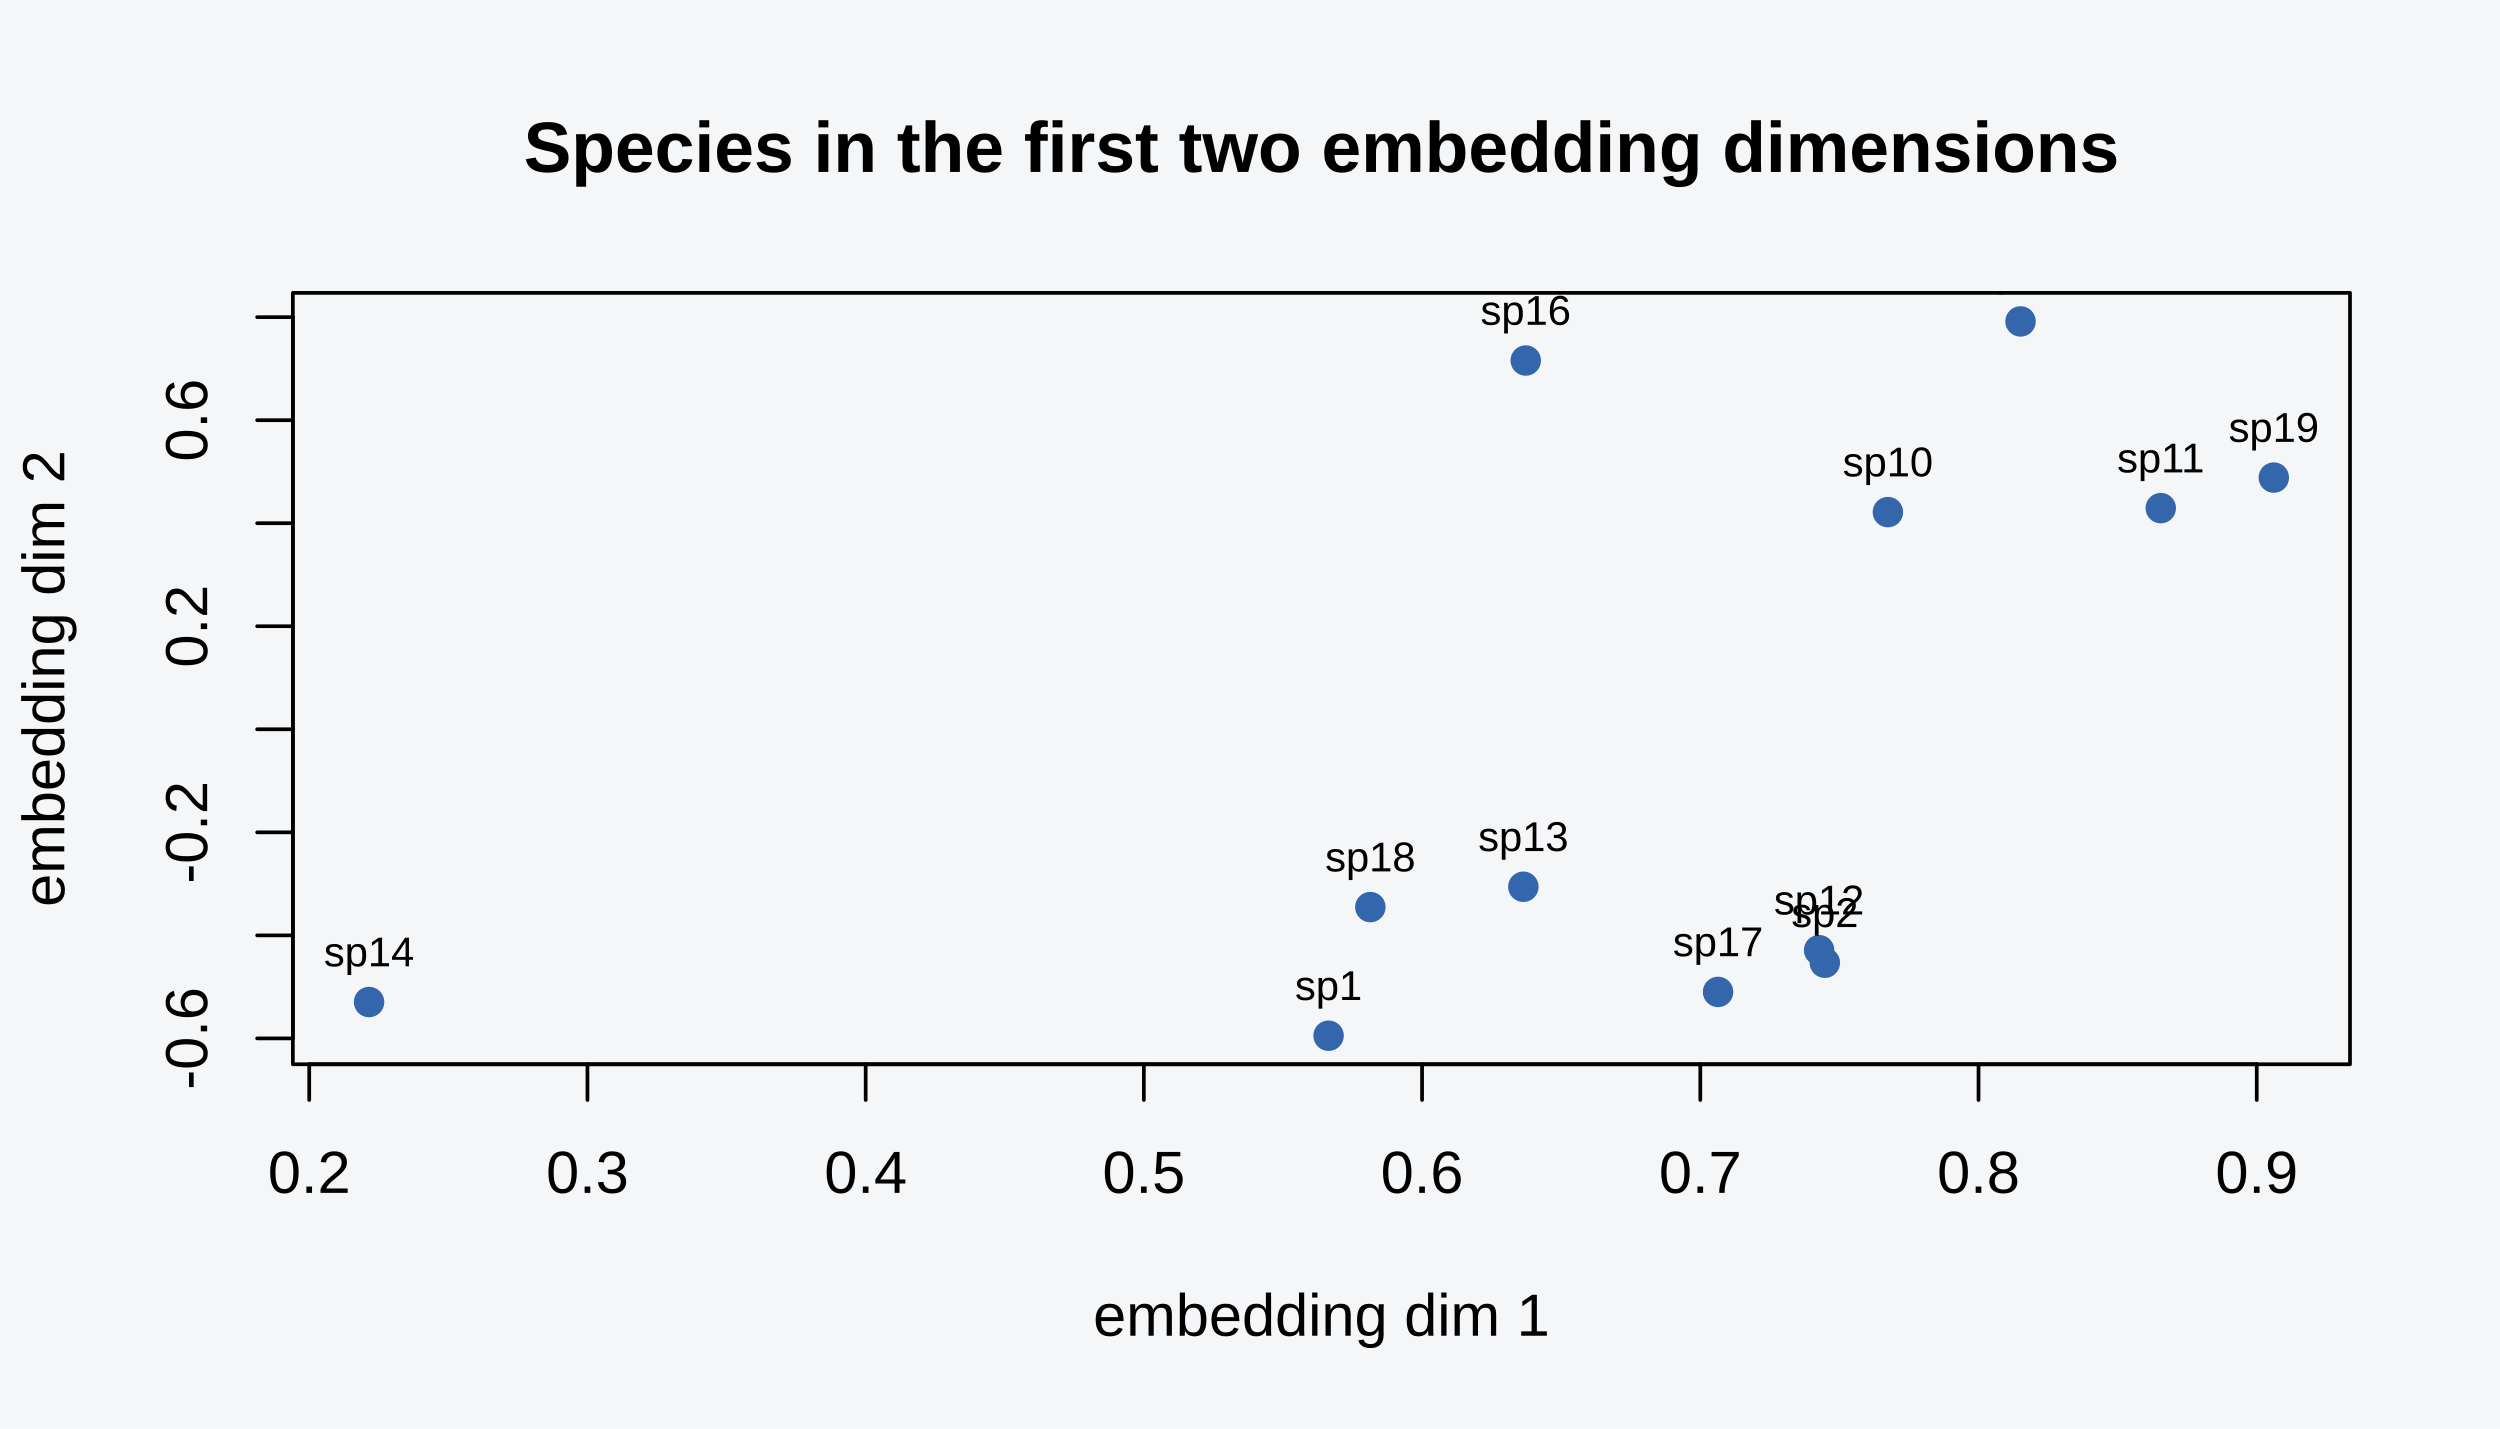
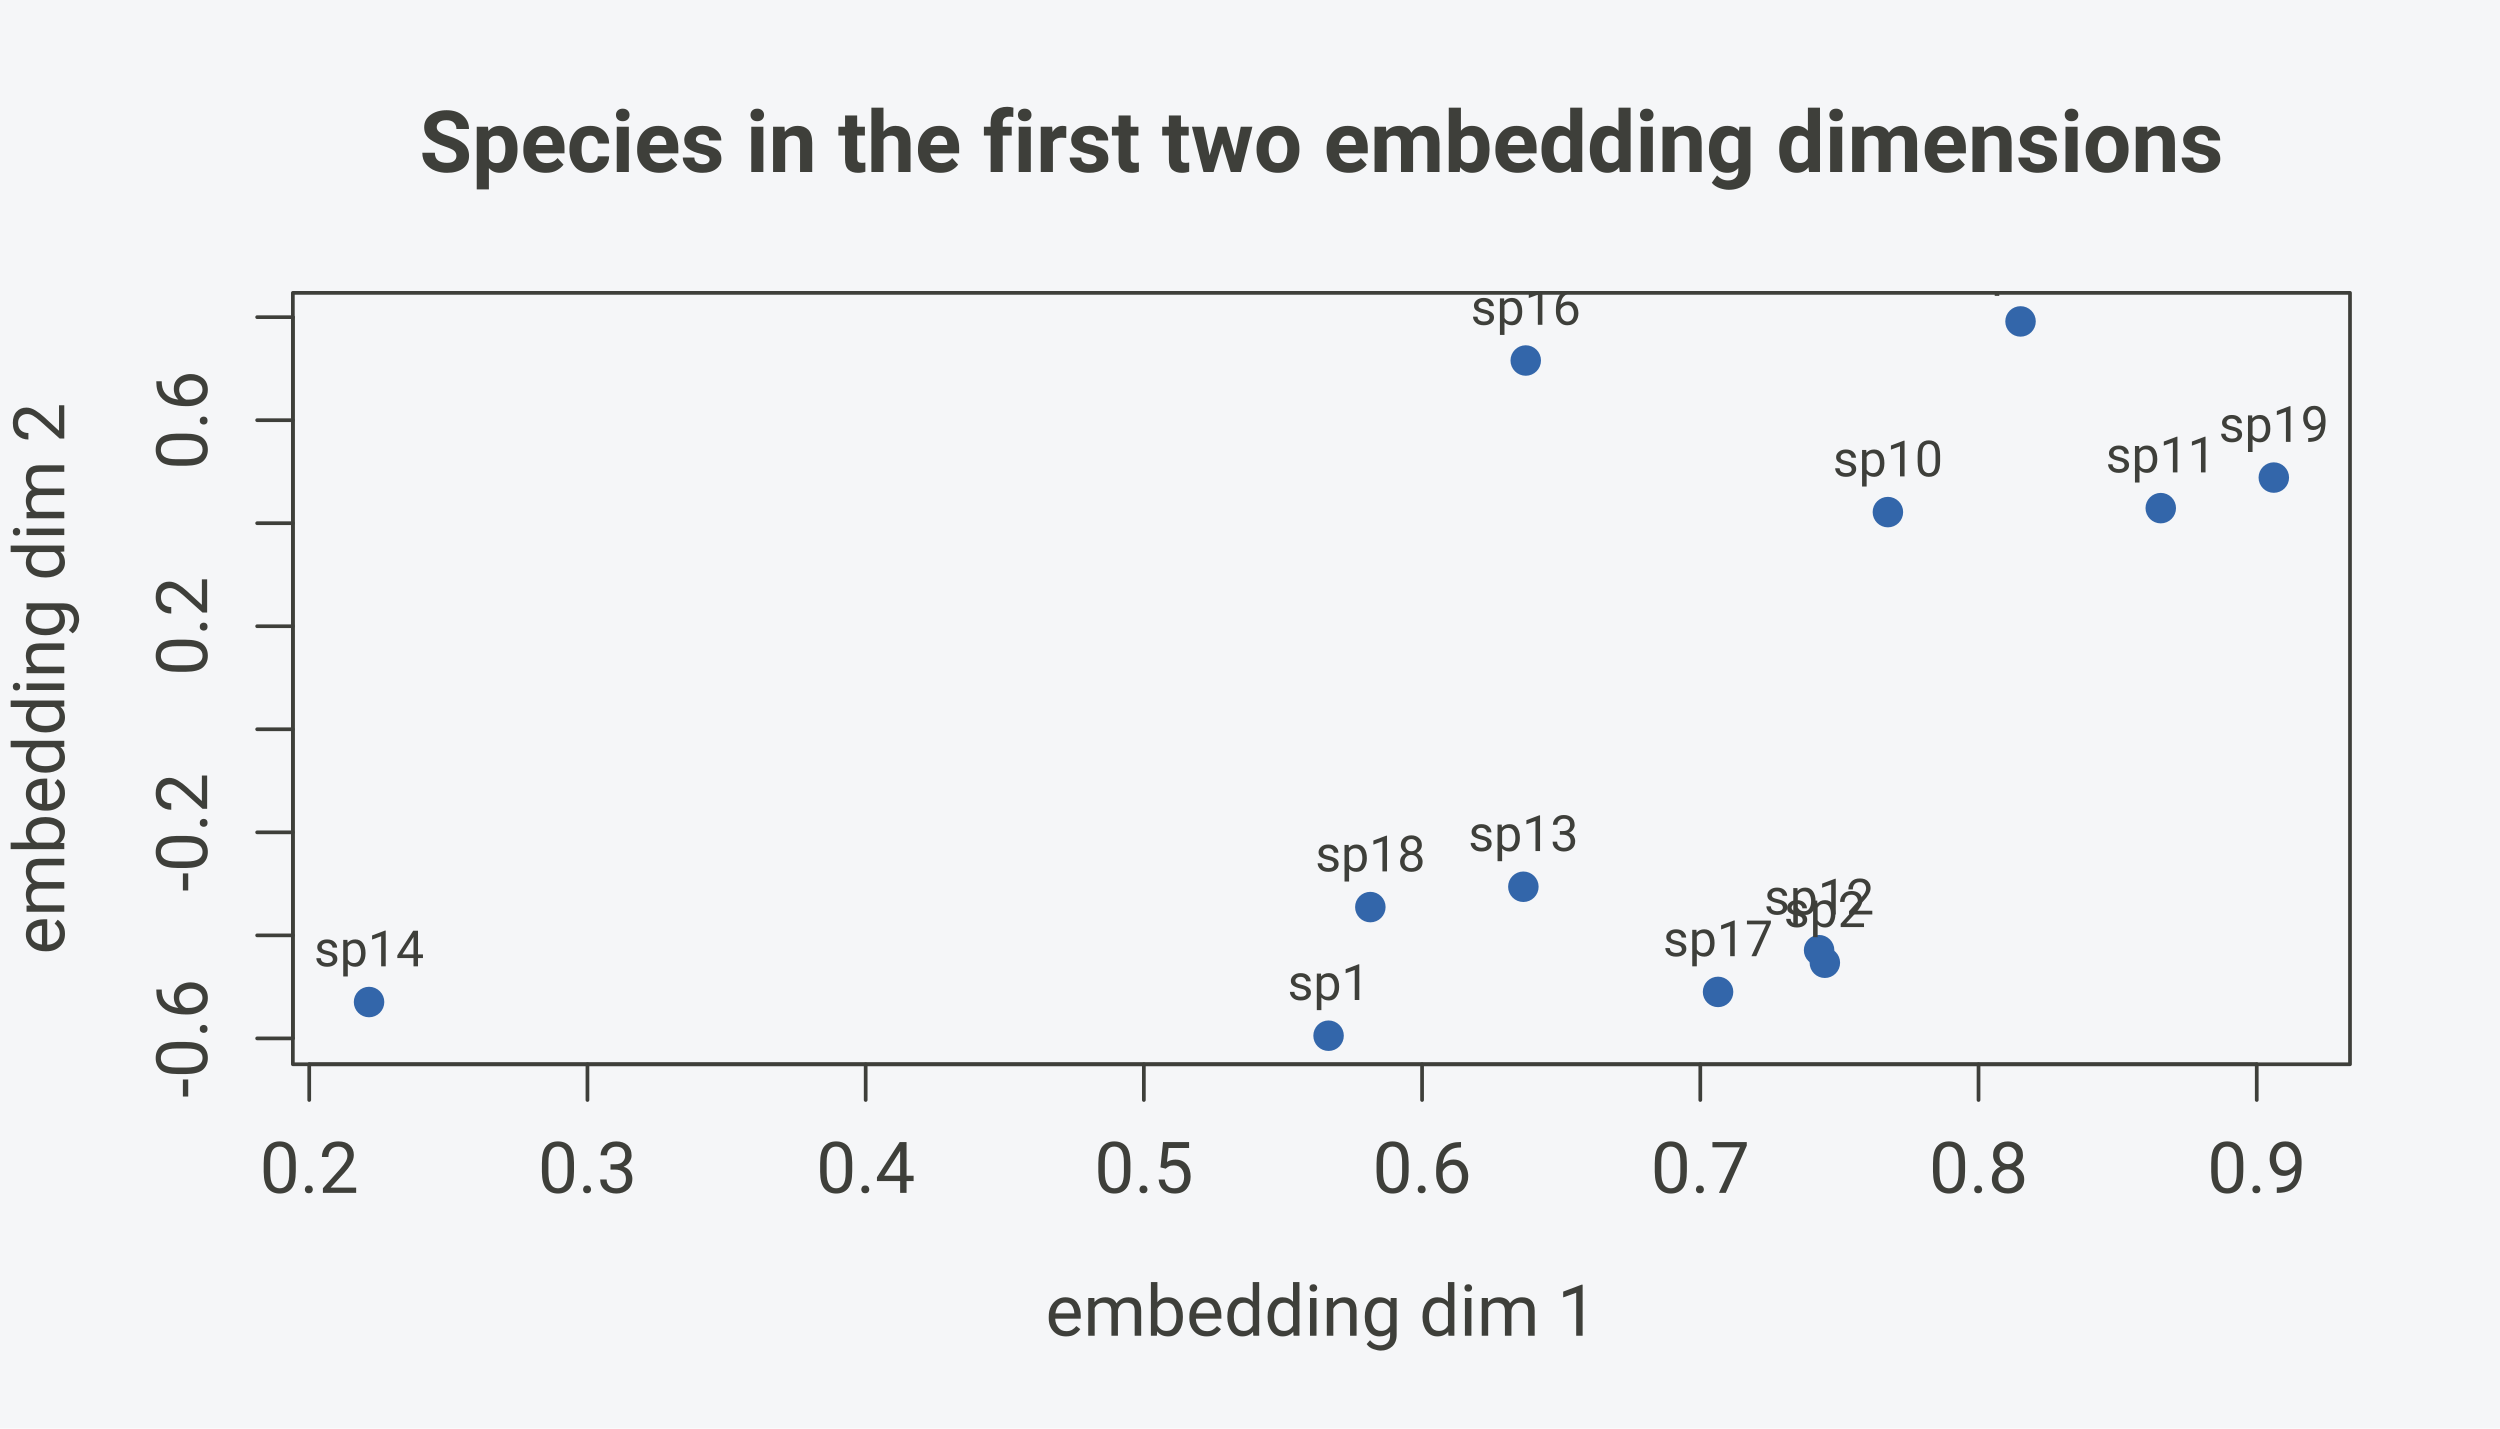
<svg xmlns="http://www.w3.org/2000/svg" width="504.00pt" height="288.00pt" viewBox="0 0 504.00 288.00">
  <g class="svglite">
    <defs>
      <style type="text/css">
-     .svglite line, .svglite polyline, .svglite polygon, .svglite path, .svglite rect, .svglite circle {
+     /* theme-aware-processed */
+     .svglite line, .svglite polyline, .svglite polygon, .svglite path, .svglite circle {
      fill: none;
-       stroke: #000000;
+       stroke: #3E3F3A;
+       stroke-linecap: round;
+       stroke-linejoin: round;
+       stroke-miterlimit: 10.00;
+     }
+     .svglite &gt; g &gt; rect {
+       fill: none;
+       stroke: #3E3F3A;
      stroke-linecap: round;
      stroke-linejoin: round;
      stroke-miterlimit: 10.00;
    }
    .svglite text {
      white-space: pre;
+       fill: #3E3F3A;
    }
    .svglite g.glyphgroup path {
      fill: inherit;
      stroke: none;
    }
  </style>
    </defs>
    <rect width="100%" height="100%" style="stroke: none; fill: #F5F6F8;" />
    <defs>
      <clipPath id="cpMC4wMHw1MDQuMDB8MC4wMHwyODguMDA=">
        <rect x="0.00" y="0.00" width="504.00" height="288.00" />
      </clipPath>
    </defs>
    <g clip-path="url(#cpMC4wMHw1MDQuMDB8MC4wMHwyODguMDA=)">
</g>
    <defs>
      <clipPath id="cpNTkuMDR8NDczLjc2fDU5LjA0fDIxNC41Ng==">
        <rect x="59.04" y="59.04" width="414.72" height="155.52" />
      </clipPath>
    </defs>
    <g clip-path="url(#cpNTkuMDR8NDczLjc2fDU5LjA0fDIxNC41Ng==)">
      <circle cx="267.84" cy="208.80" r="2.70" style="stroke-width: 0.75; stroke: #3366AA; fill: #3366AA;" />
      <circle cx="380.60" cy="103.24" r="2.70" style="stroke-width: 0.75; stroke: #3366AA; fill: #3366AA;" />
      <circle cx="435.61" cy="102.44" r="2.70" style="stroke-width: 0.75; stroke: #3366AA; fill: #3366AA;" />
      <circle cx="366.73" cy="191.56" r="2.70" style="stroke-width: 0.75; stroke: #3366AA; fill: #3366AA;" />
      <circle cx="307.11" cy="178.77" r="2.70" style="stroke-width: 0.75; stroke: #3366AA; fill: #3366AA;" />
      <circle cx="74.40" cy="202.01" r="2.70" style="stroke-width: 0.75; stroke: #3366AA; fill: #3366AA;" />
      <circle cx="407.34" cy="64.80" r="2.70" style="stroke-width: 0.75; stroke: #3366AA; fill: #3366AA;" />
      <circle cx="307.59" cy="72.68" r="2.70" style="stroke-width: 0.75; stroke: #3366AA; fill: #3366AA;" />
      <circle cx="346.36" cy="199.97" r="2.70" style="stroke-width: 0.75; stroke: #3366AA; fill: #3366AA;" />
      <circle cx="276.26" cy="182.87" r="2.70" style="stroke-width: 0.75; stroke: #3366AA; fill: #3366AA;" />
      <circle cx="458.40" cy="96.28" r="2.70" style="stroke-width: 0.75; stroke: #3366AA; fill: #3366AA;" />
      <circle cx="367.89" cy="194.09" r="2.70" style="stroke-width: 0.75; stroke: #3366AA; fill: #3366AA;" />
    </g>
    <g clip-path="url(#cpMC4wMHw1MDQuMDB8MC4wMHwyODguMDA=)">
      <line x1="62.34" y1="214.56" x2="454.96" y2="214.56" style="stroke-width: 0.75;" />
      <line x1="62.34" y1="214.56" x2="62.34" y2="221.76" style="stroke-width: 0.75;" />
      <line x1="118.43" y1="214.56" x2="118.43" y2="221.76" style="stroke-width: 0.75;" />
      <line x1="174.52" y1="214.56" x2="174.52" y2="221.76" style="stroke-width: 0.75;" />
      <line x1="230.60" y1="214.56" x2="230.60" y2="221.76" style="stroke-width: 0.75;" />
      <line x1="286.69" y1="214.56" x2="286.69" y2="221.76" style="stroke-width: 0.75;" />
      <line x1="342.78" y1="214.56" x2="342.78" y2="221.76" style="stroke-width: 0.75;" />
      <line x1="398.87" y1="214.56" x2="398.87" y2="221.76" style="stroke-width: 0.75;" />
      <line x1="454.96" y1="214.56" x2="454.96" y2="221.76" style="stroke-width: 0.75;" />
-       <text x="62.34" y="240.48" text-anchor="middle" style="font-size: 12.00px; font-family: &quot;Arial&quot;;" textLength="16.67px" lengthAdjust="spacingAndGlyphs">0.2</text>
-       <text x="118.43" y="240.48" text-anchor="middle" style="font-size: 12.00px; font-family: &quot;Arial&quot;;" textLength="16.67px" lengthAdjust="spacingAndGlyphs">0.3</text>
-       <text x="174.52" y="240.48" text-anchor="middle" style="font-size: 12.00px; font-family: &quot;Arial&quot;;" textLength="16.67px" lengthAdjust="spacingAndGlyphs">0.4</text>
-       <text x="230.60" y="240.48" text-anchor="middle" style="font-size: 12.00px; font-family: &quot;Arial&quot;;" textLength="16.67px" lengthAdjust="spacingAndGlyphs">0.5</text>
-       <text x="286.69" y="240.48" text-anchor="middle" style="font-size: 12.00px; font-family: &quot;Arial&quot;;" textLength="16.67px" lengthAdjust="spacingAndGlyphs">0.6</text>
-       <text x="342.78" y="240.48" text-anchor="middle" style="font-size: 12.00px; font-family: &quot;Arial&quot;;" textLength="16.67px" lengthAdjust="spacingAndGlyphs">0.7</text>
-       <text x="398.87" y="240.48" text-anchor="middle" style="font-size: 12.00px; font-family: &quot;Arial&quot;;" textLength="16.67px" lengthAdjust="spacingAndGlyphs">0.8</text>
-       <text x="454.96" y="240.48" text-anchor="middle" style="font-size: 12.00px; font-family: &quot;Arial&quot;;" textLength="16.67px" lengthAdjust="spacingAndGlyphs">0.9</text>
+       <text x="62.34" y="240.48" text-anchor="middle" style="font-size: 1.2em; font-family: &quot;Roboto&quot;, -apple-system, BlinkMacSystemFont, &quot;Segoe UI&quot;, system-ui, sans-serif;">0.2</text>
+       <text x="118.43" y="240.48" text-anchor="middle" style="font-size: 1.2em; font-family: &quot;Roboto&quot;, -apple-system, BlinkMacSystemFont, &quot;Segoe UI&quot;, system-ui, sans-serif;">0.3</text>
+       <text x="174.52" y="240.48" text-anchor="middle" style="font-size: 1.2em; font-family: &quot;Roboto&quot;, -apple-system, BlinkMacSystemFont, &quot;Segoe UI&quot;, system-ui, sans-serif;">0.4</text>
+       <text x="230.60" y="240.48" text-anchor="middle" style="font-size: 1.2em; font-family: &quot;Roboto&quot;, -apple-system, BlinkMacSystemFont, &quot;Segoe UI&quot;, system-ui, sans-serif;">0.5</text>
+       <text x="286.69" y="240.48" text-anchor="middle" style="font-size: 1.2em; font-family: &quot;Roboto&quot;, -apple-system, BlinkMacSystemFont, &quot;Segoe UI&quot;, system-ui, sans-serif;">0.6</text>
+       <text x="342.78" y="240.48" text-anchor="middle" style="font-size: 1.2em; font-family: &quot;Roboto&quot;, -apple-system, BlinkMacSystemFont, &quot;Segoe UI&quot;, system-ui, sans-serif;">0.7</text>
+       <text x="398.87" y="240.48" text-anchor="middle" style="font-size: 1.2em; font-family: &quot;Roboto&quot;, -apple-system, BlinkMacSystemFont, &quot;Segoe UI&quot;, system-ui, sans-serif;">0.8</text>
+       <text x="454.96" y="240.48" text-anchor="middle" style="font-size: 1.2em; font-family: &quot;Roboto&quot;, -apple-system, BlinkMacSystemFont, &quot;Segoe UI&quot;, system-ui, sans-serif;">0.9</text>
      <line x1="59.04" y1="209.34" x2="59.04" y2="63.94" style="stroke-width: 0.75;" />
      <line x1="59.04" y1="209.34" x2="51.84" y2="209.34" style="stroke-width: 0.75;" />
      <line x1="59.04" y1="188.57" x2="51.84" y2="188.57" style="stroke-width: 0.75;" />
      <line x1="59.04" y1="167.80" x2="51.84" y2="167.80" style="stroke-width: 0.75;" />
      <line x1="59.04" y1="147.02" x2="51.84" y2="147.02" style="stroke-width: 0.75;" />
      <line x1="59.04" y1="126.25" x2="51.84" y2="126.25" style="stroke-width: 0.75;" />
      <line x1="59.04" y1="105.48" x2="51.84" y2="105.48" style="stroke-width: 0.75;" />
      <line x1="59.04" y1="84.71" x2="51.84" y2="84.71" style="stroke-width: 0.75;" />
      <line x1="59.04" y1="63.94" x2="51.84" y2="63.94" style="stroke-width: 0.75;" />
-       <text transform="translate(41.76,209.34) rotate(-90)" text-anchor="middle" style="font-size: 12.00px; font-family: &quot;Arial&quot;;" textLength="20.67px" lengthAdjust="spacingAndGlyphs">-0.6</text>
-       <text transform="translate(41.76,167.80) rotate(-90)" text-anchor="middle" style="font-size: 12.00px; font-family: &quot;Arial&quot;;" textLength="20.67px" lengthAdjust="spacingAndGlyphs">-0.2</text>
-       <text transform="translate(41.76,126.25) rotate(-90)" text-anchor="middle" style="font-size: 12.00px; font-family: &quot;Arial&quot;;" textLength="16.67px" lengthAdjust="spacingAndGlyphs">0.2</text>
-       <text transform="translate(41.76,84.71) rotate(-90)" text-anchor="middle" style="font-size: 12.00px; font-family: &quot;Arial&quot;;" textLength="16.67px" lengthAdjust="spacingAndGlyphs">0.6</text>
+       <text transform="translate(41.76,209.34) rotate(-90)" text-anchor="middle" style="font-size: 1.2em; font-family: &quot;Roboto&quot;, -apple-system, BlinkMacSystemFont, &quot;Segoe UI&quot;, system-ui, sans-serif;">-0.6</text>
+       <text transform="translate(41.76,167.80) rotate(-90)" text-anchor="middle" style="font-size: 1.2em; font-family: &quot;Roboto&quot;, -apple-system, BlinkMacSystemFont, &quot;Segoe UI&quot;, system-ui, sans-serif;">-0.2</text>
+       <text transform="translate(41.76,126.25) rotate(-90)" text-anchor="middle" style="font-size: 1.2em; font-family: &quot;Roboto&quot;, -apple-system, BlinkMacSystemFont, &quot;Segoe UI&quot;, system-ui, sans-serif;">0.2</text>
+       <text transform="translate(41.76,84.71) rotate(-90)" text-anchor="middle" style="font-size: 1.2em; font-family: &quot;Roboto&quot;, -apple-system, BlinkMacSystemFont, &quot;Segoe UI&quot;, system-ui, sans-serif;">0.6</text>
      <polygon points="59.04,214.56 473.76,214.56 473.76,59.04 59.04,59.04 " style="stroke-width: 0.75;" />
-       <text x="266.40" y="34.67" text-anchor="middle" style="font-size: 14.40px; font-weight: bold; font-family: &quot;Arial&quot;;" textLength="321.52px" lengthAdjust="spacingAndGlyphs">Species in the first two embedding dimensions</text>
-       <text x="266.40" y="269.28" text-anchor="middle" style="font-size: 12.00px; font-family: &quot;Arial&quot;;" textLength="92.05px" lengthAdjust="spacingAndGlyphs">embedding dim 1</text>
-       <text transform="translate(12.96,136.80) rotate(-90)" text-anchor="middle" style="font-size: 12.00px; font-family: &quot;Arial&quot;;" textLength="92.05px" lengthAdjust="spacingAndGlyphs">embedding dim 2</text>
+       <text x="266.40" y="34.67" text-anchor="middle" style="font-size: 1.44em; font-weight: bold; font-family: &quot;Roboto&quot;, -apple-system, BlinkMacSystemFont, &quot;Segoe UI&quot;, system-ui, sans-serif;">Species in the first two embedding dimensions</text>
+       <text x="266.40" y="269.28" text-anchor="middle" style="font-size: 1.2em; font-family: &quot;Roboto&quot;, -apple-system, BlinkMacSystemFont, &quot;Segoe UI&quot;, system-ui, sans-serif;">embedding dim 1</text>
+       <text transform="translate(12.96,136.80) rotate(-90)" text-anchor="middle" style="font-size: 1.2em; font-family: &quot;Roboto&quot;, -apple-system, BlinkMacSystemFont, &quot;Segoe UI&quot;, system-ui, sans-serif;">embedding dim 2</text>
    </g>
    <g clip-path="url(#cpNTkuMDR8NDczLjc2fDU5LjA0fDIxNC41Ng==)">
-       <text x="267.84" y="201.60" text-anchor="middle" style="font-size: 8.40px; font-family: &quot;Arial&quot;;" textLength="13.55px" lengthAdjust="spacingAndGlyphs">sp1</text>
-       <text x="380.60" y="96.04" text-anchor="middle" style="font-size: 8.40px; font-family: &quot;Arial&quot;;" textLength="18.22px" lengthAdjust="spacingAndGlyphs">sp10</text>
-       <text x="435.61" y="95.24" text-anchor="middle" style="font-size: 8.40px; font-family: &quot;Arial&quot;;" textLength="17.59px" lengthAdjust="spacingAndGlyphs">sp11</text>
-       <text x="366.73" y="184.36" text-anchor="middle" style="font-size: 8.40px; font-family: &quot;Arial&quot;;" textLength="18.22px" lengthAdjust="spacingAndGlyphs">sp12</text>
-       <text x="307.11" y="171.57" text-anchor="middle" style="font-size: 8.40px; font-family: &quot;Arial&quot;;" textLength="18.22px" lengthAdjust="spacingAndGlyphs">sp13</text>
-       <text x="74.40" y="194.81" text-anchor="middle" style="font-size: 8.40px; font-family: &quot;Arial&quot;;" textLength="18.22px" lengthAdjust="spacingAndGlyphs">sp14</text>
-       <text x="407.34" y="57.60" text-anchor="middle" style="font-size: 8.40px; font-family: &quot;Arial&quot;;" textLength="18.22px" lengthAdjust="spacingAndGlyphs">sp15</text>
-       <text x="307.59" y="65.48" text-anchor="middle" style="font-size: 8.40px; font-family: &quot;Arial&quot;;" textLength="18.22px" lengthAdjust="spacingAndGlyphs">sp16</text>
-       <text x="346.36" y="192.77" text-anchor="middle" style="font-size: 8.40px; font-family: &quot;Arial&quot;;" textLength="18.22px" lengthAdjust="spacingAndGlyphs">sp17</text>
-       <text x="276.26" y="175.67" text-anchor="middle" style="font-size: 8.40px; font-family: &quot;Arial&quot;;" textLength="18.22px" lengthAdjust="spacingAndGlyphs">sp18</text>
-       <text x="458.40" y="89.08" text-anchor="middle" style="font-size: 8.40px; font-family: &quot;Arial&quot;;" textLength="18.22px" lengthAdjust="spacingAndGlyphs">sp19</text>
-       <text x="367.89" y="186.89" text-anchor="middle" style="font-size: 8.40px; font-family: &quot;Arial&quot;;" textLength="13.55px" lengthAdjust="spacingAndGlyphs">sp2</text>
+       <text x="267.84" y="201.60" text-anchor="middle" style="font-size: 0.84em; font-family: &quot;Roboto&quot;, -apple-system, BlinkMacSystemFont, &quot;Segoe UI&quot;, system-ui, sans-serif;">sp1</text>
+       <text x="380.60" y="96.04" text-anchor="middle" style="font-size: 0.84em; font-family: &quot;Roboto&quot;, -apple-system, BlinkMacSystemFont, &quot;Segoe UI&quot;, system-ui, sans-serif;">sp10</text>
+       <text x="435.61" y="95.24" text-anchor="middle" style="font-size: 0.84em; font-family: &quot;Roboto&quot;, -apple-system, BlinkMacSystemFont, &quot;Segoe UI&quot;, system-ui, sans-serif;">sp11</text>
+       <text x="366.73" y="184.36" text-anchor="middle" style="font-size: 0.84em; font-family: &quot;Roboto&quot;, -apple-system, BlinkMacSystemFont, &quot;Segoe UI&quot;, system-ui, sans-serif;">sp12</text>
+       <text x="307.11" y="171.57" text-anchor="middle" style="font-size: 0.84em; font-family: &quot;Roboto&quot;, -apple-system, BlinkMacSystemFont, &quot;Segoe UI&quot;, system-ui, sans-serif;">sp13</text>
+       <text x="74.40" y="194.81" text-anchor="middle" style="font-size: 0.84em; font-family: &quot;Roboto&quot;, -apple-system, BlinkMacSystemFont, &quot;Segoe UI&quot;, system-ui, sans-serif;">sp14</text>
+       <text x="407.34" y="57.60" text-anchor="middle" style="font-size: 0.84em; font-family: &quot;Roboto&quot;, -apple-system, BlinkMacSystemFont, &quot;Segoe UI&quot;, system-ui, sans-serif;">sp15</text>
+       <text x="307.59" y="65.48" text-anchor="middle" style="font-size: 0.84em; font-family: &quot;Roboto&quot;, -apple-system, BlinkMacSystemFont, &quot;Segoe UI&quot;, system-ui, sans-serif;">sp16</text>
+       <text x="346.36" y="192.77" text-anchor="middle" style="font-size: 0.84em; font-family: &quot;Roboto&quot;, -apple-system, BlinkMacSystemFont, &quot;Segoe UI&quot;, system-ui, sans-serif;">sp17</text>
+       <text x="276.26" y="175.67" text-anchor="middle" style="font-size: 0.84em; font-family: &quot;Roboto&quot;, -apple-system, BlinkMacSystemFont, &quot;Segoe UI&quot;, system-ui, sans-serif;">sp18</text>
+       <text x="458.40" y="89.08" text-anchor="middle" style="font-size: 0.84em; font-family: &quot;Roboto&quot;, -apple-system, BlinkMacSystemFont, &quot;Segoe UI&quot;, system-ui, sans-serif;">sp19</text>
+       <text x="367.89" y="186.89" text-anchor="middle" style="font-size: 0.84em; font-family: &quot;Roboto&quot;, -apple-system, BlinkMacSystemFont, &quot;Segoe UI&quot;, system-ui, sans-serif;">sp2</text>
    </g>
  </g>
</svg>
